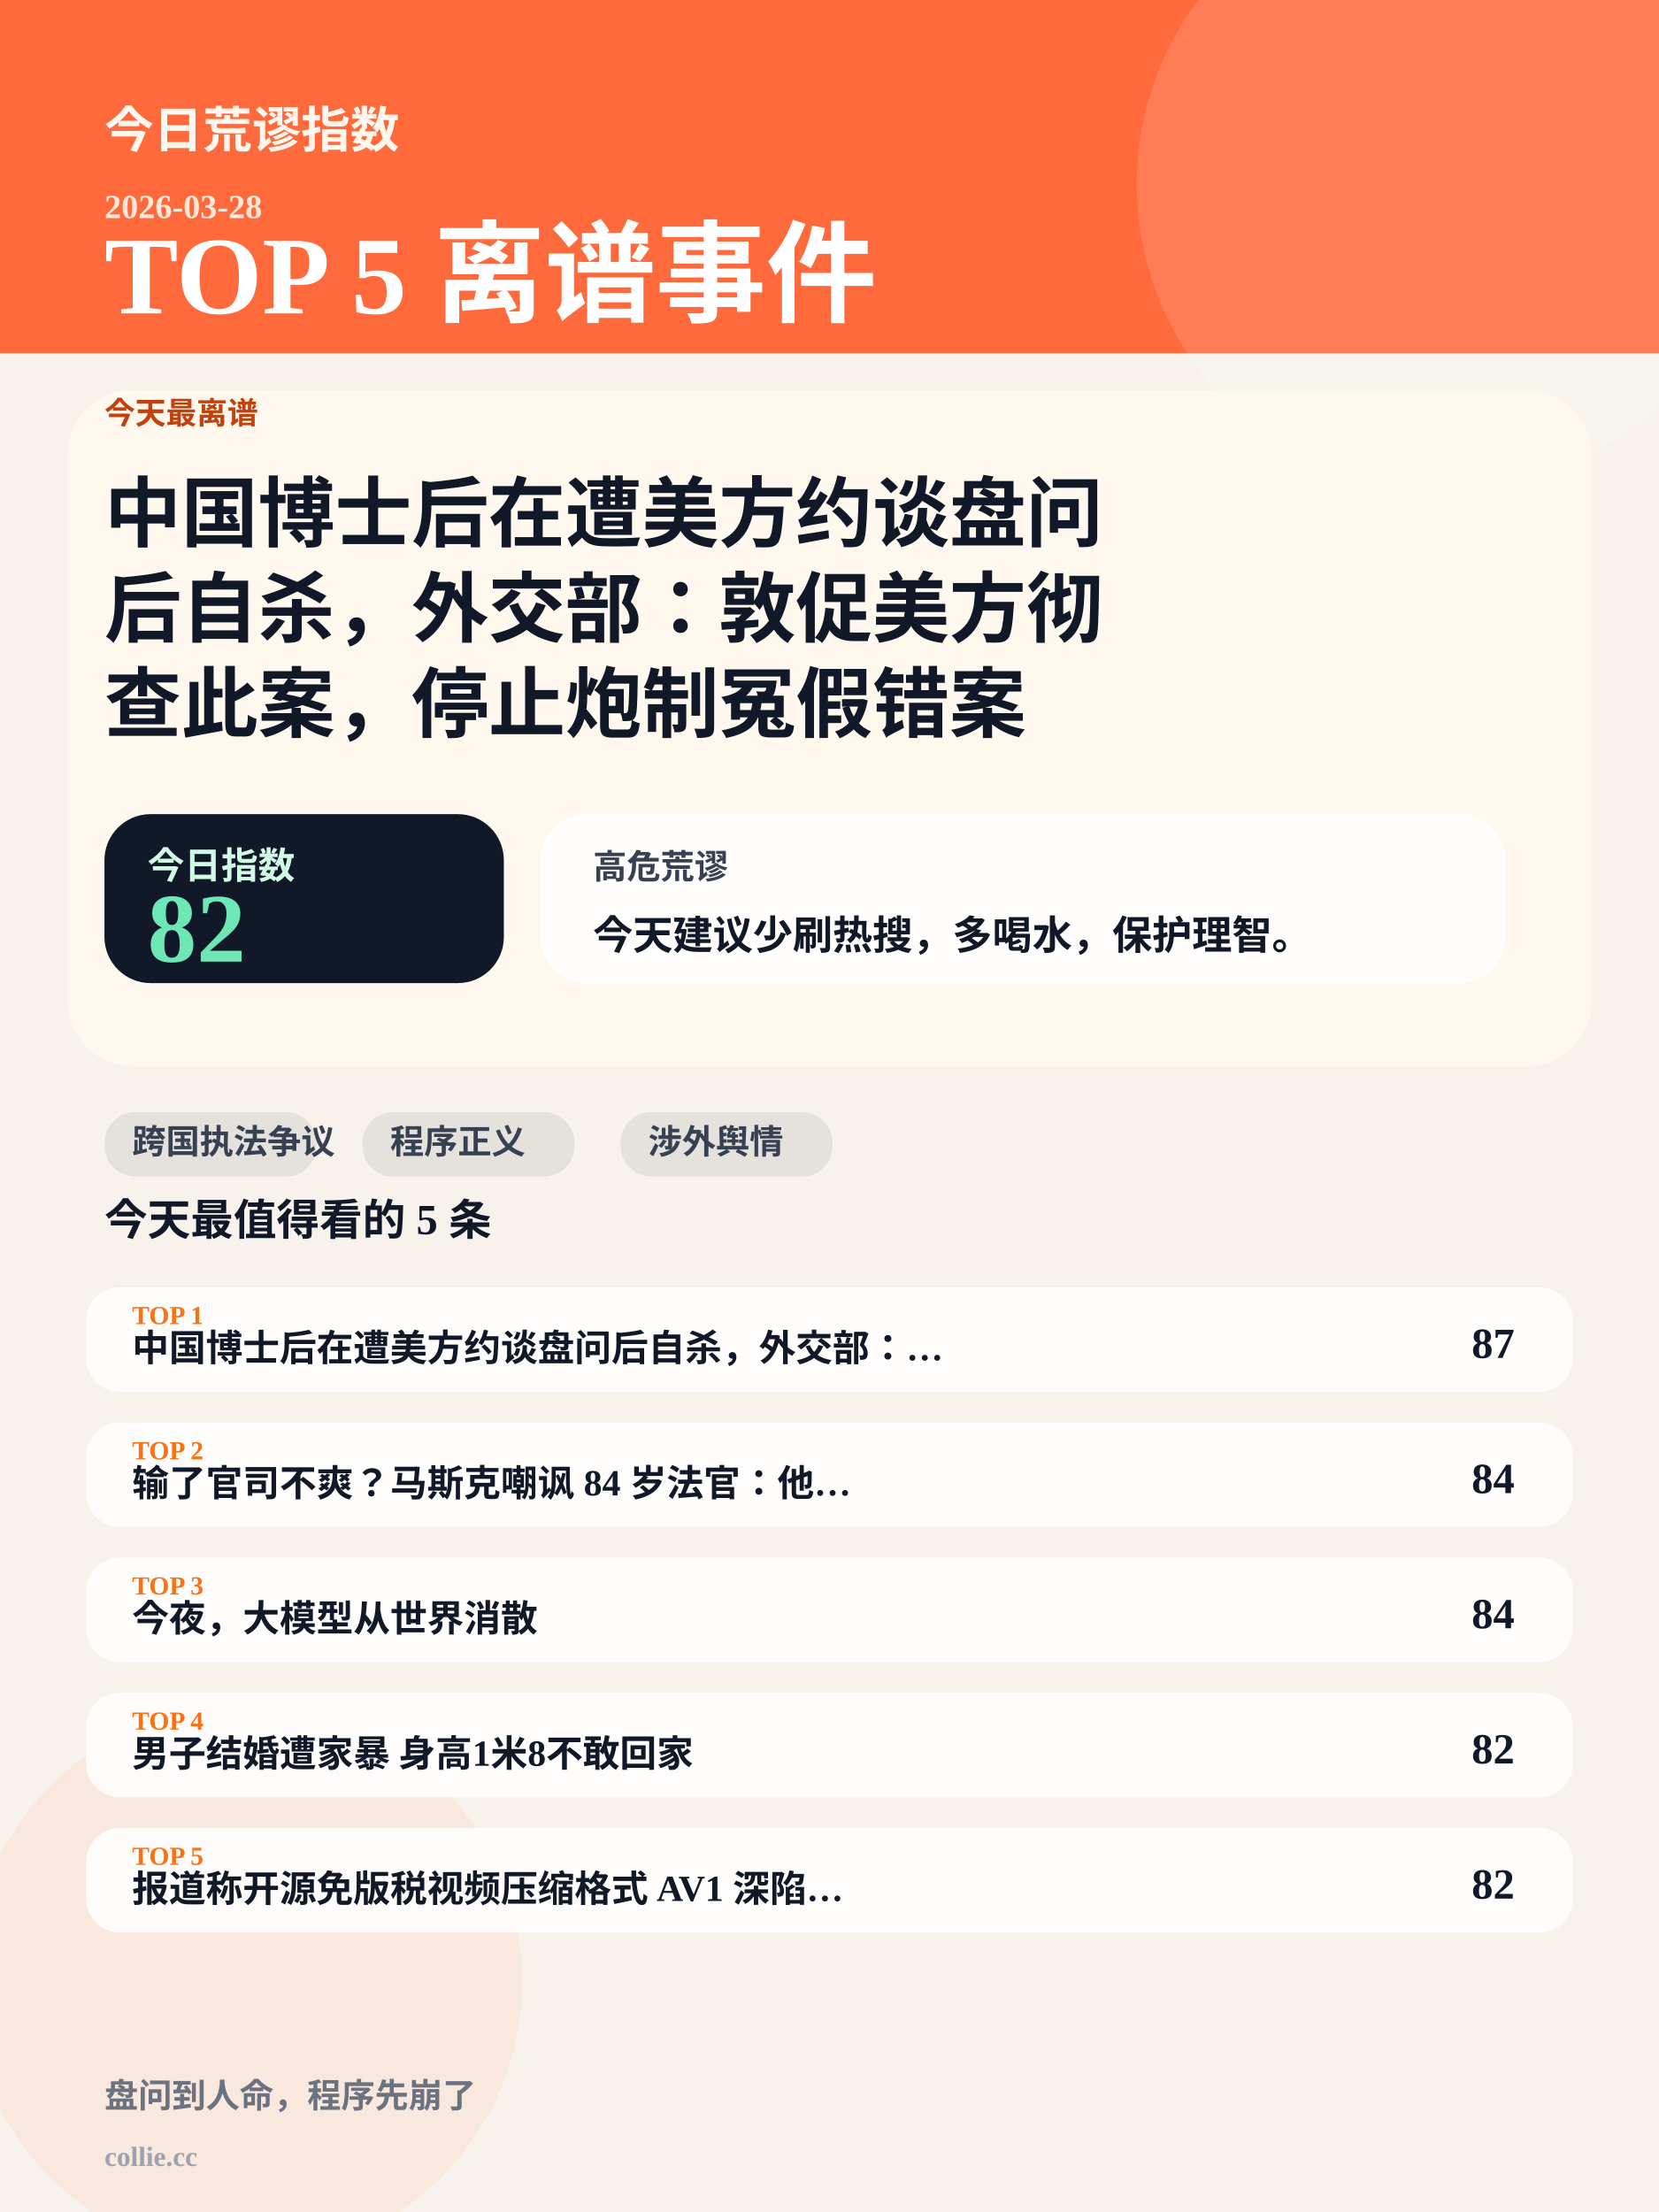
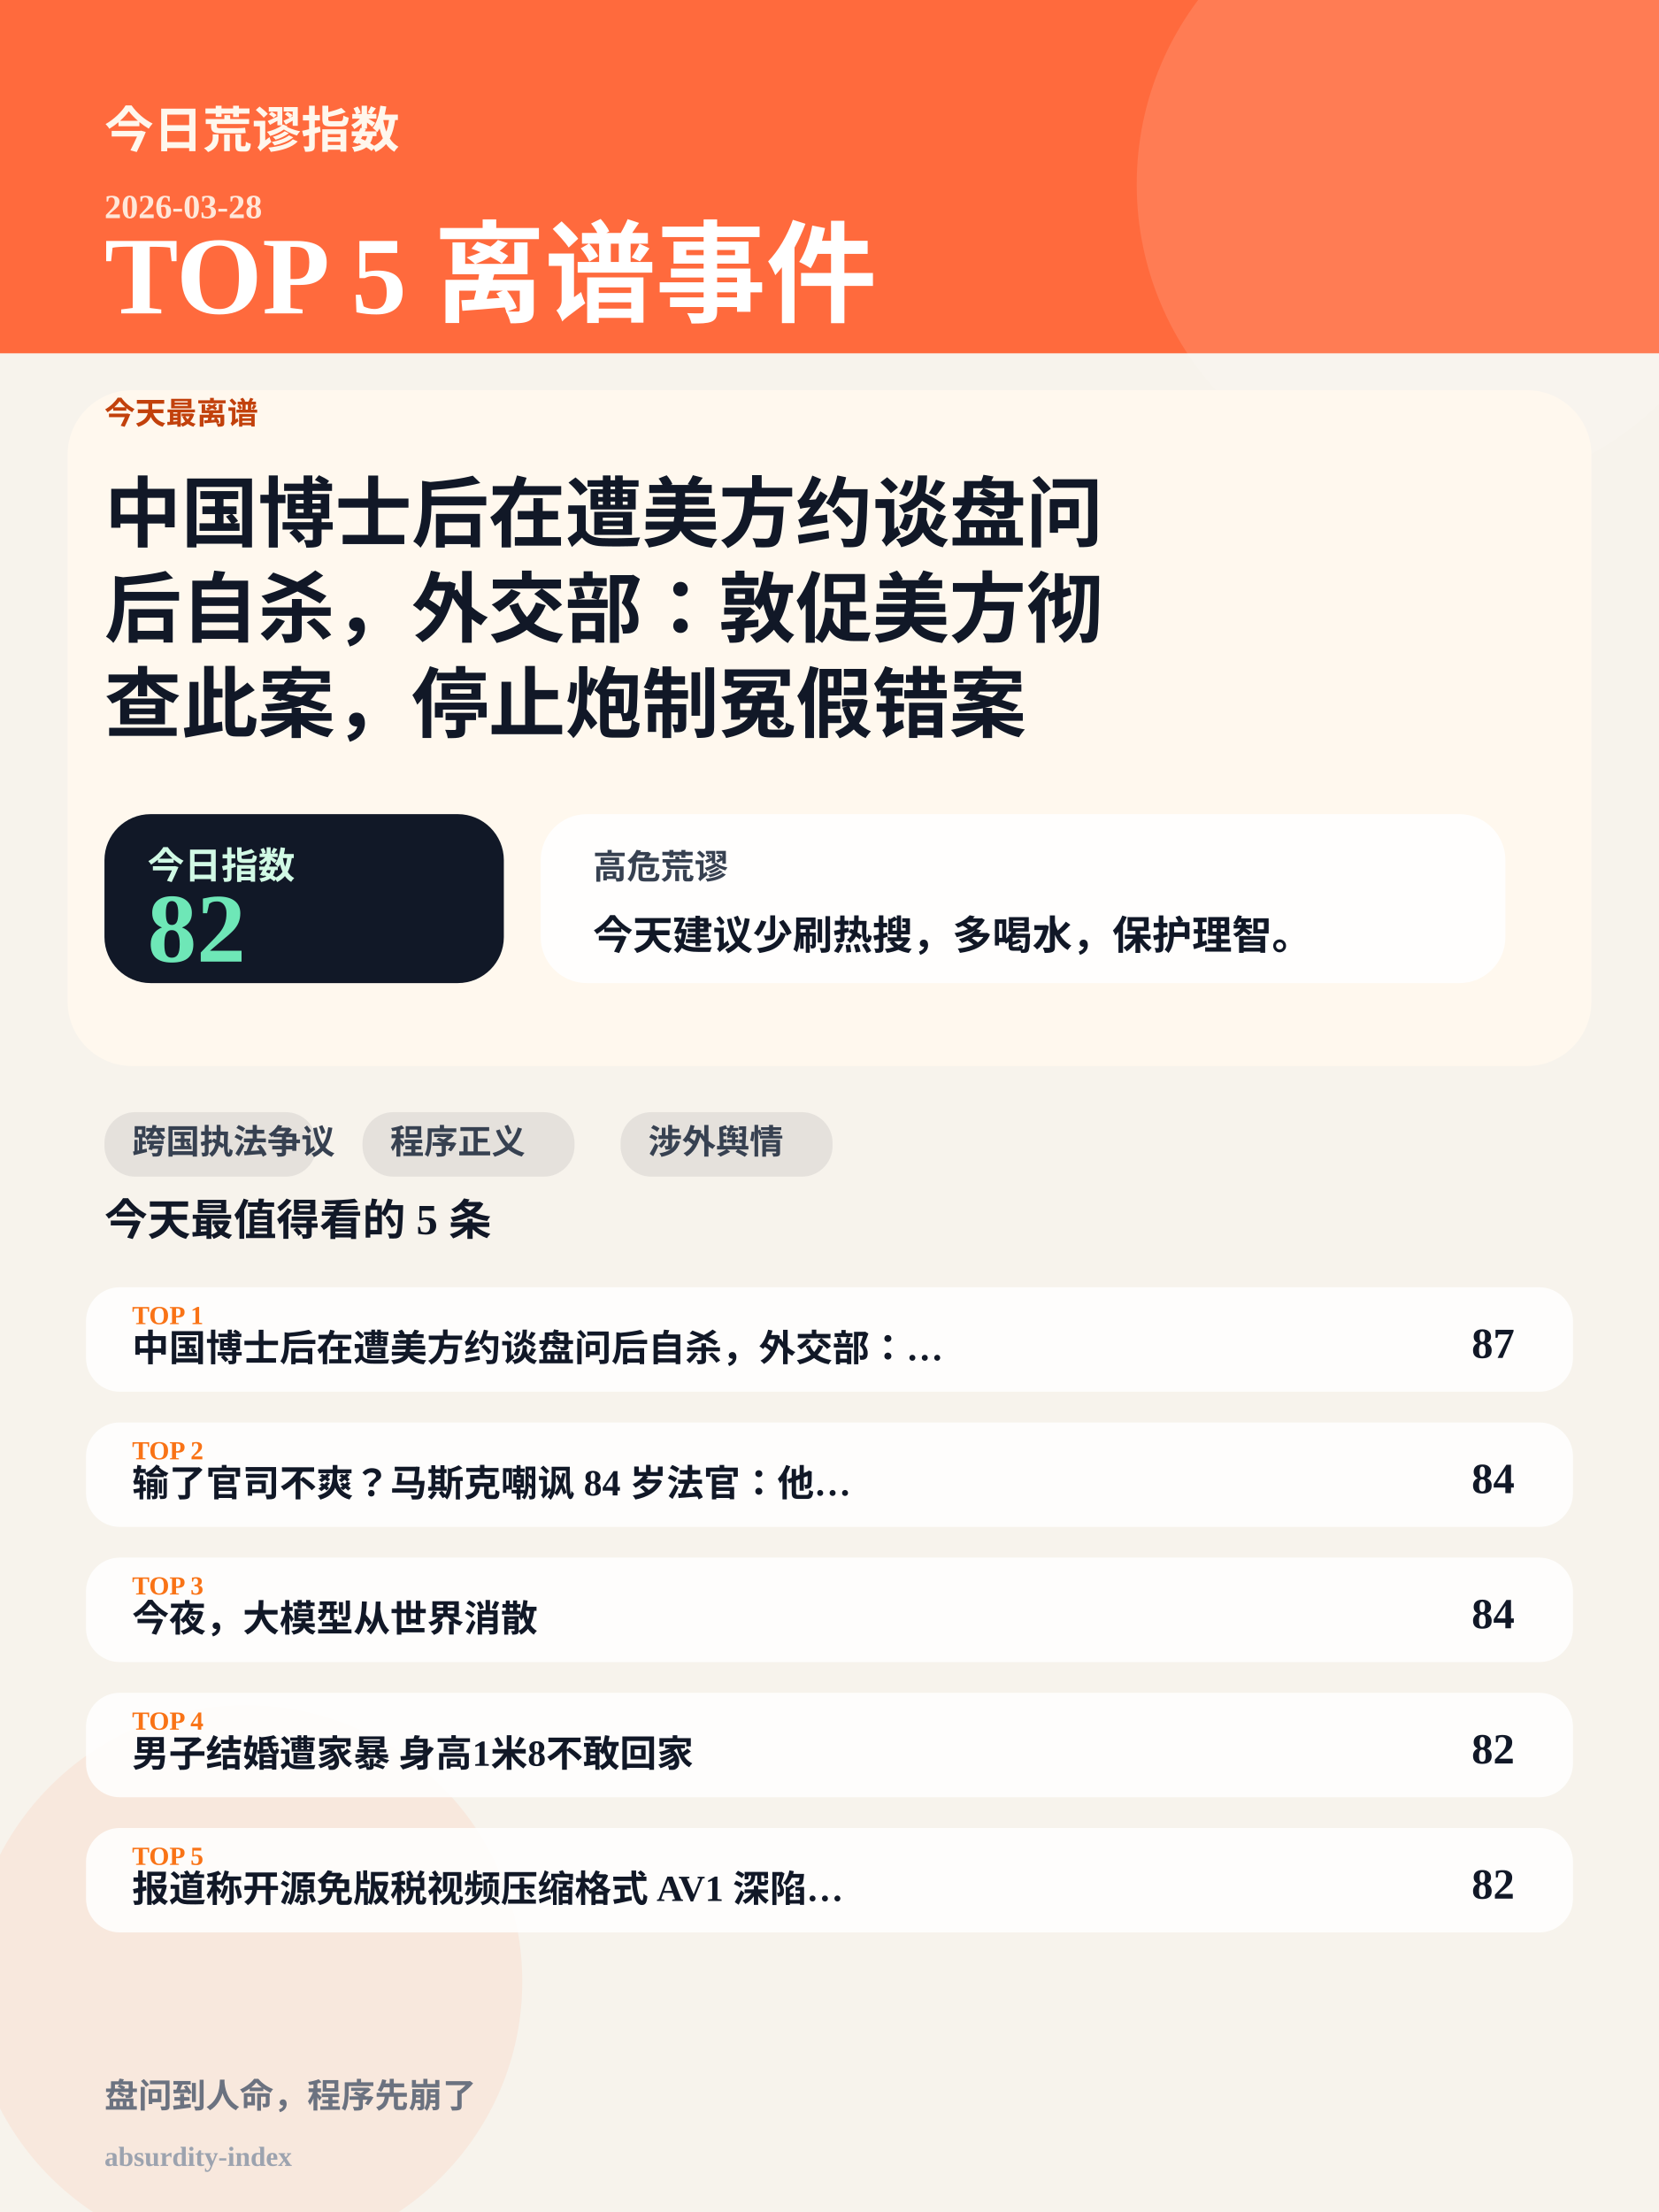
<svg xmlns="http://www.w3.org/2000/svg" width="1080" height="1440" viewBox="0 0 1080 1440" fill="none">
  <rect width="1080" height="1440" fill="#F7F3EC" />
  <rect x="0" y="0" width="1080" height="230" fill="#FF6A3D" />
  <circle cx="940" cy="120" r="200" fill="rgba(255,255,255,0.12)" />
  <circle cx="160" cy="1290" r="180" fill="rgba(255,106,61,0.08)" />
  <text x="68" y="96" font-size="32" font-weight="800" fill="#FFF7ED">今日荒谬指数</text>
  <text x="68" y="142" font-size="22" font-weight="700" fill="#FFE7D9">2026-03-28</text>
  <text x="68" y="204" font-size="72" font-weight="900" fill="#FFFFFF">TOP 5 离谱事件</text>
  <rect x="44" y="254" width="992" height="440" rx="42" fill="#FFF8EE" />
  <text x="68" y="276" font-size="20" font-weight="800" fill="#C2410C">今天最离谱</text>
  <text x="68" y="352" font-size="50" font-weight="900" fill="#111827">中国博士后在遭美方约谈盘问</text>
  <text x="68" y="414" font-size="50" font-weight="900" fill="#111827">后自杀，外交部：敦促美方彻</text>
  <text x="68" y="476" font-size="50" font-weight="900" fill="#111827">查此案，停止炮制冤假错案</text>
  <rect x="68" y="530" width="260" height="110" rx="30" fill="#111827" />
  <text x="96" y="572" font-size="24" font-weight="700" fill="#D1FAE5">今日指数</text>
  <text x="96" y="626" font-size="64" font-weight="900" fill="#6EE7B7">82</text>
  <rect x="352" y="530" width="628" height="110" rx="30" fill="rgba(255,255,255,0.88)" />
  <text x="386" y="572" font-size="22" font-weight="800" fill="#374151">高危荒谬</text>
  <text x="386" y="618" font-size="26" font-weight="700" fill="#111827">今天建议少刷热搜，多喝水，保护理智。</text>
  <rect x="68" y="724" rx="20" ry="20" width="138" height="42" fill="#111827" fill-opacity="0.08" />
  <text x="86" y="751" font-size="22" font-weight="700" fill="#374151">跨国执法争议</text>
  <rect x="236" y="724" rx="20" ry="20" width="138" height="42" fill="#111827" fill-opacity="0.08" />
  <text x="254" y="751" font-size="22" font-weight="700" fill="#374151">程序正义</text>
  <rect x="404" y="724" rx="20" ry="20" width="138" height="42" fill="#111827" fill-opacity="0.08" />
  <text x="422" y="751" font-size="22" font-weight="700" fill="#374151">涉外舆情</text>
  <text x="68" y="804" font-size="28" font-weight="900" fill="#111827">今天最值得看的 5 条</text>
  <rect x="56" y="838" width="968" height="68" rx="22" fill="rgba(255,255,255,0.86)" />
  <text x="86" y="862" font-size="17" font-weight="800" fill="#F97316">TOP 1</text>
  <text x="86" y="886" font-size="24" font-weight="800" fill="#111827">中国博士后在遭美方约谈盘问后自杀，外交部：…</text>
  <text x="986" y="884" text-anchor="end" font-size="28" font-weight="900" fill="#111827">87</text>
  <rect x="56" y="926" width="968" height="68" rx="22" fill="rgba(255,255,255,0.86)" />
  <text x="86" y="950" font-size="17" font-weight="800" fill="#F97316">TOP 2</text>
  <text x="86" y="974" font-size="24" font-weight="800" fill="#111827">输了官司不爽？马斯克嘲讽 84 岁法官：他…</text>
  <text x="986" y="972" text-anchor="end" font-size="28" font-weight="900" fill="#111827">84</text>
  <rect x="56" y="1014" width="968" height="68" rx="22" fill="rgba(255,255,255,0.86)" />
  <text x="86" y="1038" font-size="17" font-weight="800" fill="#F97316">TOP 3</text>
  <text x="86" y="1062" font-size="24" font-weight="800" fill="#111827">今夜，大模型从世界消散</text>
  <text x="986" y="1060" text-anchor="end" font-size="28" font-weight="900" fill="#111827">84</text>
  <rect x="56" y="1102" width="968" height="68" rx="22" fill="rgba(255,255,255,0.86)" />
  <text x="86" y="1126" font-size="17" font-weight="800" fill="#F97316">TOP 4</text>
  <text x="86" y="1150" font-size="24" font-weight="800" fill="#111827">男子结婚遭家暴 身高1米8不敢回家</text>
  <text x="986" y="1148" text-anchor="end" font-size="28" font-weight="900" fill="#111827">82</text>
  <rect x="56" y="1190" width="968" height="68" rx="22" fill="rgba(255,255,255,0.86)" />
  <text x="86" y="1214" font-size="17" font-weight="800" fill="#F97316">TOP 5</text>
  <text x="86" y="1238" font-size="24" font-weight="800" fill="#111827">报道称开源免版税视频压缩格式 AV1 深陷…</text>
  <text x="986" y="1236" text-anchor="end" font-size="28" font-weight="900" fill="#111827">82</text>
  <text x="68" y="1372" font-size="22" font-weight="700" fill="#6B7280">盘问到人命，程序先崩了</text>
-   <text x="68" y="1410" font-size="18" font-weight="700" fill="#9CA3AF">collie.cc</text>
+   <text x="68" y="1410" font-size="18" font-weight="700" fill="#9CA3AF">absurdity-index</text>
</svg>
